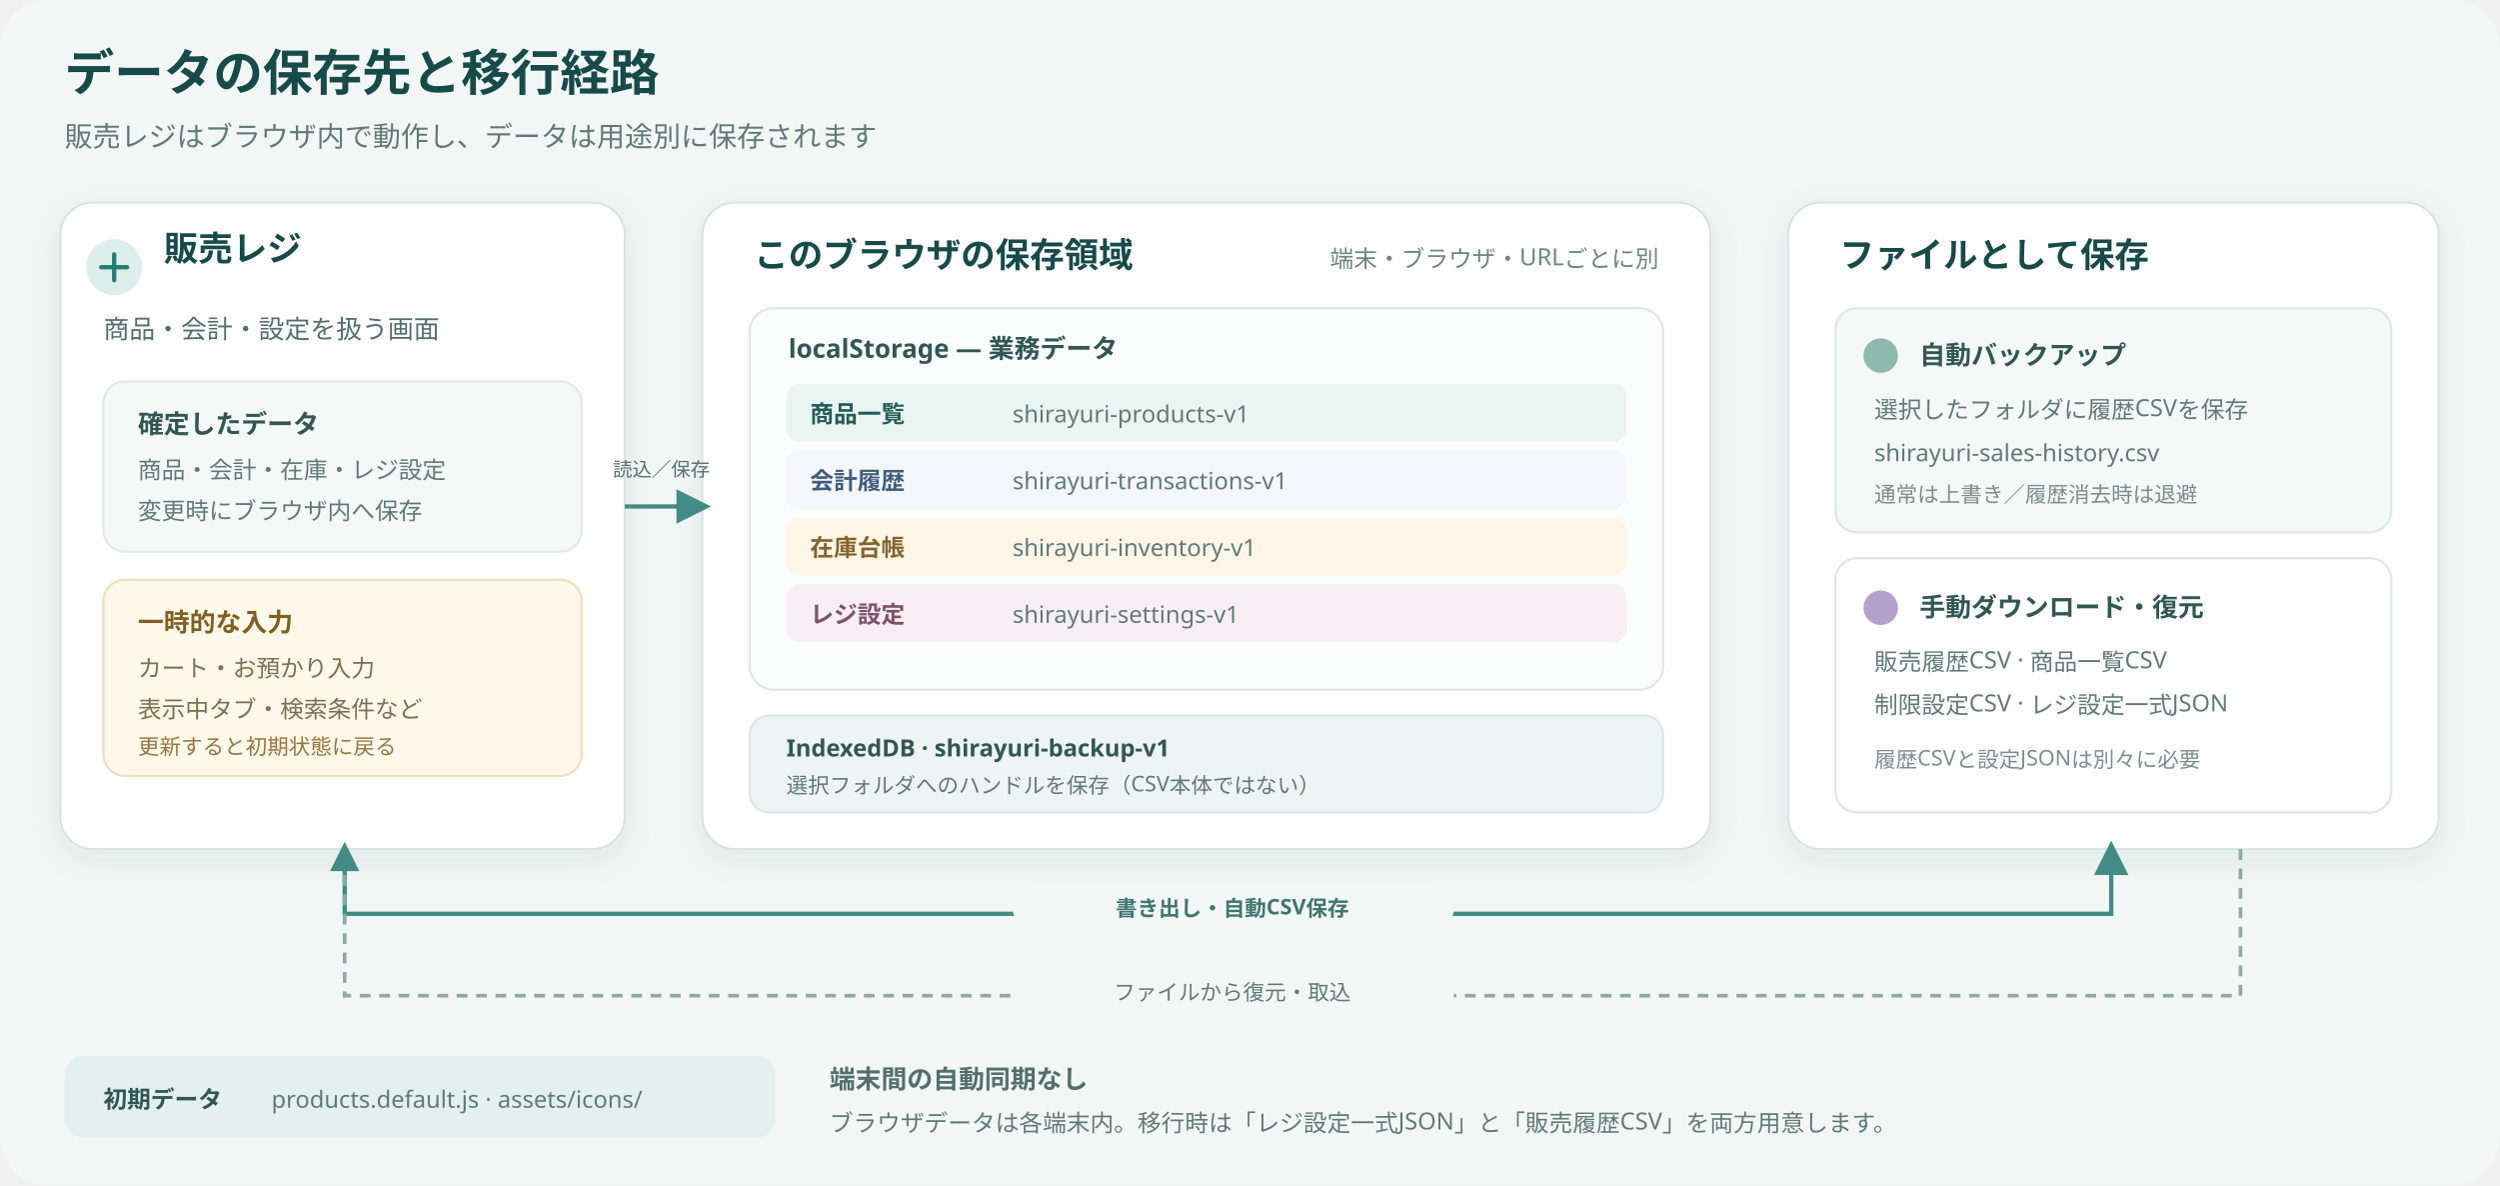
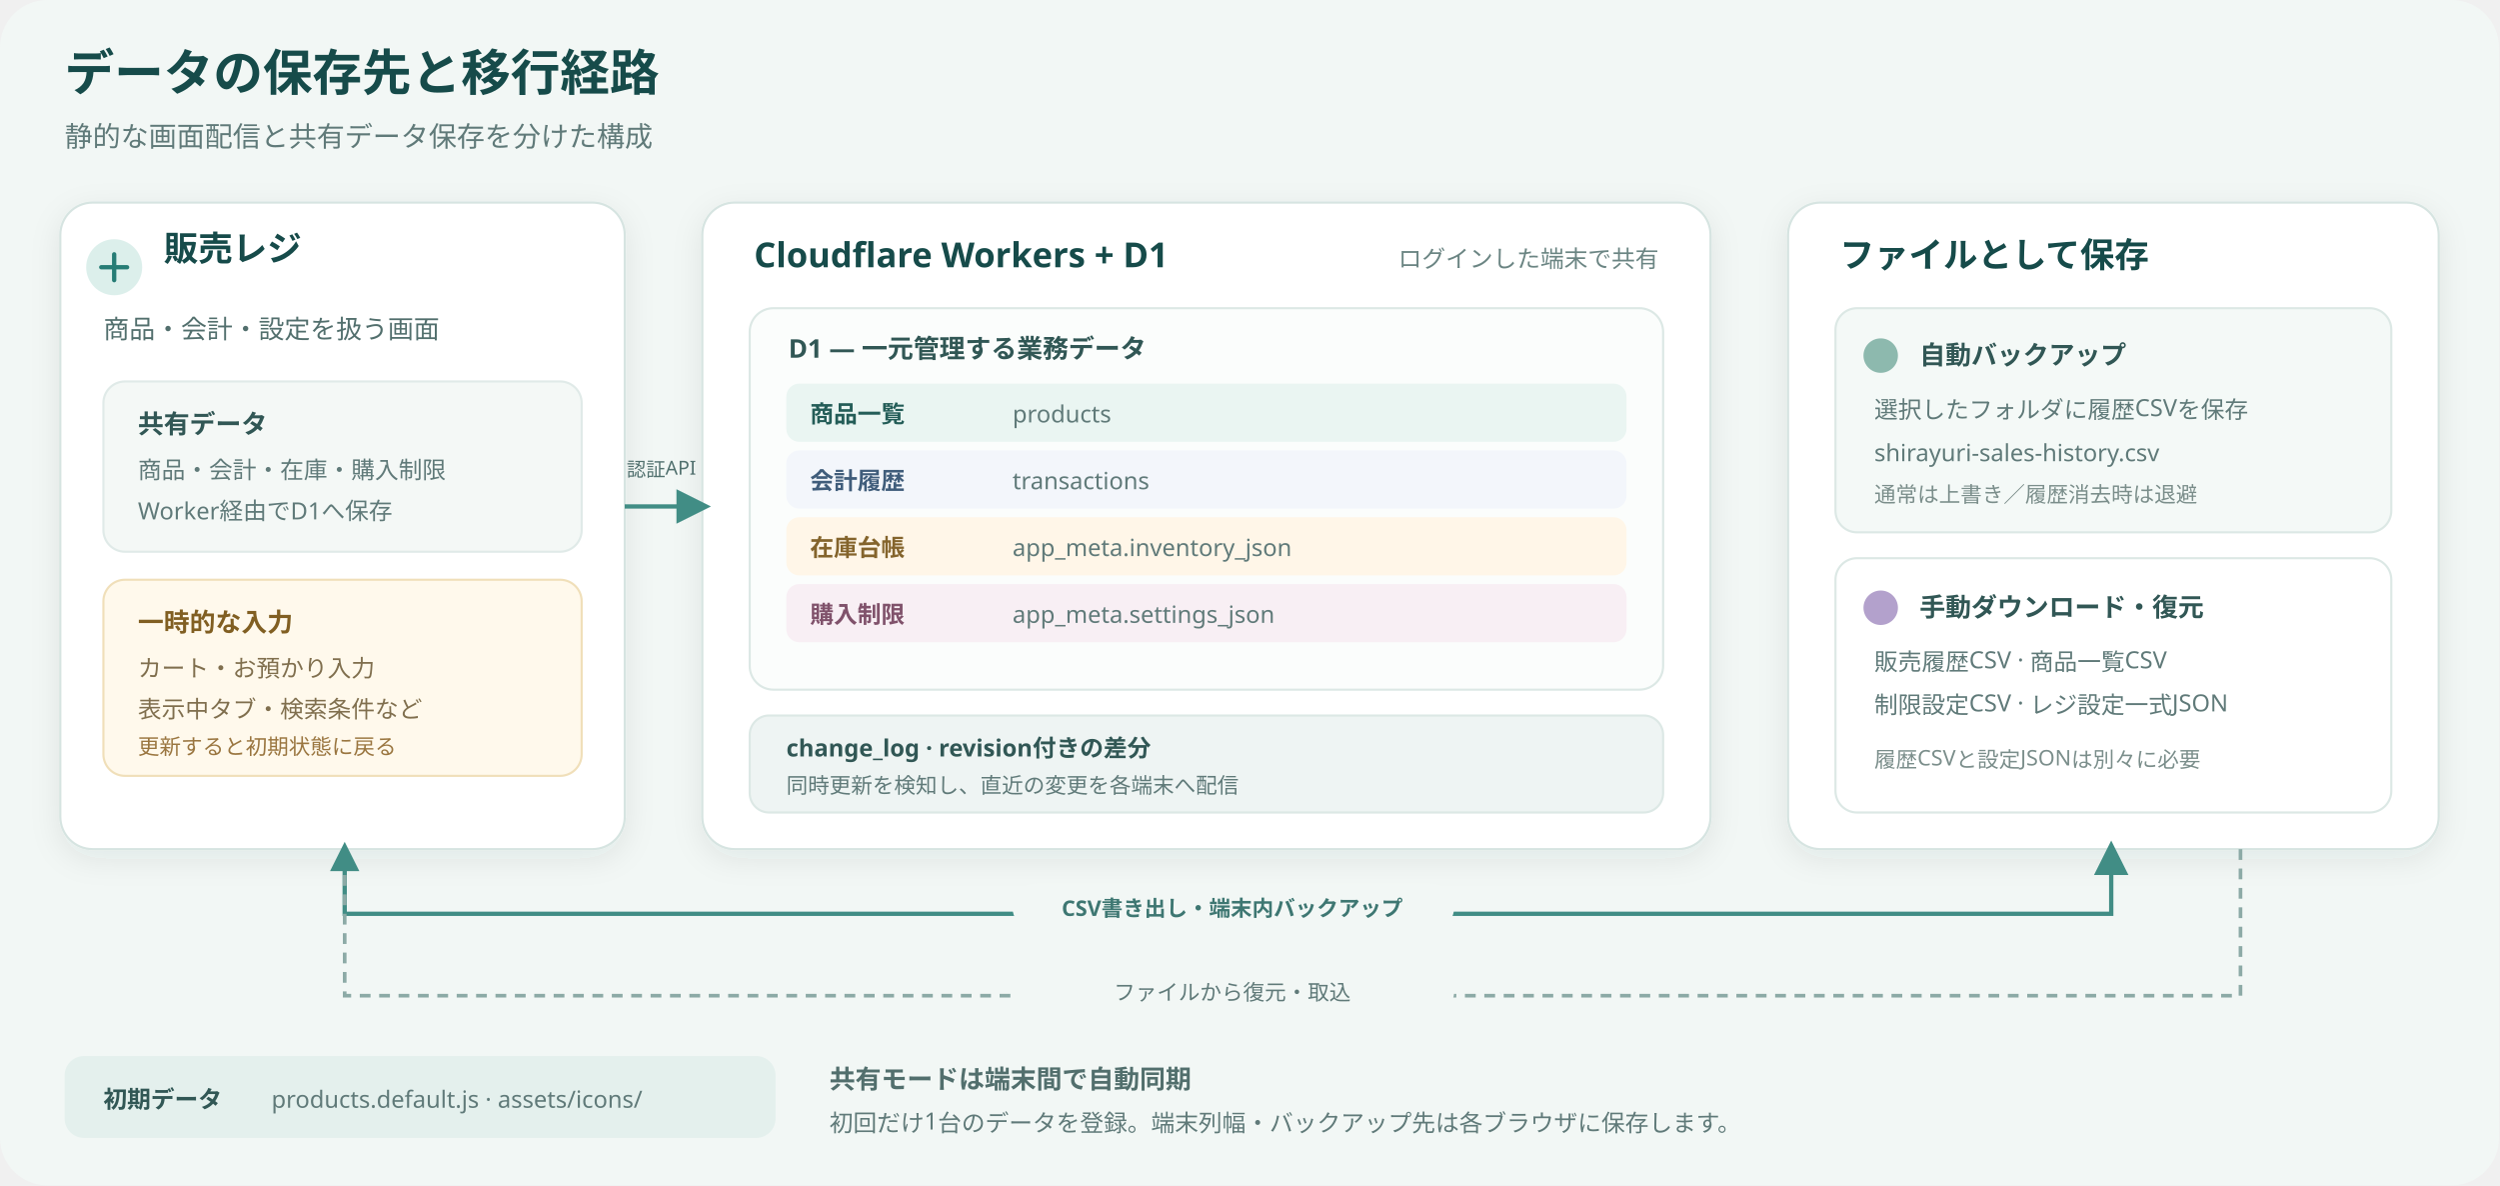
<svg xmlns="http://www.w3.org/2000/svg" viewBox="0 0 1160 550" role="img" aria-labelledby="title desc">
  <defs>
    <filter id="shadow" x="-10%" y="-10%" width="120%" height="130%">
      <feDropShadow dx="0" dy="4" stdDeviation="7" flood-color="#153d3b" flood-opacity=".08" />
    </filter>
    <marker id="arrow" markerWidth="8" markerHeight="8" refX="6" refY="4" orient="auto">
      <path d="M0 0 8 4 0 8Z" fill="#418d85" />
    </marker>
  </defs>
  <rect width="1160" height="550" rx="22" fill="#f2f7f5" />
  <text x="30" y="42" fill="#164b4a" font-family="Yu Gothic UI, Meiryo, sans-serif" font-size="23" font-weight="700">データの保存先と移行経路</text>
-   <text x="30" y="68" fill="#607a79" font-family="Yu Gothic UI, Meiryo, sans-serif" font-size="13">販売レジはブラウザ内で動作し、データは用途別に保存されます</text>
+   <text x="30" y="68" fill="#607a79" font-family="Yu Gothic UI, Meiryo, sans-serif" font-size="13">静的な画面配信と共有データ保存を分けた構成</text>
  <g fill="#fff" stroke="#d6e4e1" filter="url(#shadow)">
    <rect x="28" y="94" width="262" height="300" rx="15" />
    <rect x="326" y="94" width="468" height="300" rx="15" />
    <rect x="830" y="94" width="302" height="300" rx="15" />
  </g>
  <circle cx="53" cy="124" r="13" fill="#dcefeb" />
  <path d="M47 124h12m-6-6v12" stroke="#267c75" stroke-width="2" stroke-linecap="round" />
  <text x="76" y="121" fill="#164b4a" font-family="Yu Gothic UI, Meiryo, sans-serif" font-size="16" font-weight="700">販売レジ</text>
  <text x="48" y="157" fill="#526f6d" font-family="Yu Gothic UI, Meiryo, sans-serif" font-size="12">商品・会計・設定を扱う画面</text>
  <rect x="48" y="177" width="222" height="79" rx="10" fill="#f4f8f6" stroke="#e0eae8" />
-   <text x="64" y="201" fill="#315755" font-family="Yu Gothic UI, Meiryo, sans-serif" font-size="12" font-weight="700">確定したデータ</text>
-   <text x="64" y="222" fill="#607a79" font-family="Yu Gothic UI, Meiryo, sans-serif" font-size="11">商品・会計・在庫・レジ設定</text>
-   <text x="64" y="241" fill="#607a79" font-family="Yu Gothic UI, Meiryo, sans-serif" font-size="11">変更時にブラウザ内へ保存</text>
+   <text x="64" y="201" fill="#315755" font-family="Yu Gothic UI, Meiryo, sans-serif" font-size="12" font-weight="700">共有データ</text>
+   <text x="64" y="222" fill="#607a79" font-family="Yu Gothic UI, Meiryo, sans-serif" font-size="11">商品・会計・在庫・購入制限</text>
+   <text x="64" y="241" fill="#607a79" font-family="Yu Gothic UI, Meiryo, sans-serif" font-size="11">Worker経由でD1へ保存</text>
  <rect x="48" y="269" width="222" height="91" rx="10" fill="#fff9ec" stroke="#f0dfb9" />
  <text x="64" y="293" fill="#815f22" font-family="Yu Gothic UI, Meiryo, sans-serif" font-size="12" font-weight="700">一時的な入力</text>
  <text x="64" y="314" fill="#806f4e" font-family="Yu Gothic UI, Meiryo, sans-serif" font-size="11">カート・お預かり入力</text>
  <text x="64" y="333" fill="#806f4e" font-family="Yu Gothic UI, Meiryo, sans-serif" font-size="11">表示中タブ・検索条件など</text>
  <text x="64" y="350" fill="#9a7640" font-family="Yu Gothic UI, Meiryo, sans-serif" font-size="10">更新すると初期状態に戻る</text>
-   <text x="350" y="124" fill="#164b4a" font-family="Yu Gothic UI, Meiryo, sans-serif" font-size="16" font-weight="700">このブラウザの保存領域</text>
-   <text x="770" y="124" text-anchor="end" fill="#6b8583" font-family="Yu Gothic UI, Meiryo, sans-serif" font-size="11">端末・ブラウザ・URLごとに別</text>
+   <text x="350" y="124" fill="#164b4a" font-family="Yu Gothic UI, Meiryo, sans-serif" font-size="16" font-weight="700">Cloudflare Workers + D1</text>
+   <text x="770" y="124" text-anchor="end" fill="#6b8583" font-family="Yu Gothic UI, Meiryo, sans-serif" font-size="11">ログインした端末で共有</text>
  <rect x="348" y="143" width="424" height="177" rx="11" fill="#fbfdfc" stroke="#dce8e5" />
-   <text x="366" y="166" fill="#315755" font-family="Yu Gothic UI, Meiryo, sans-serif" font-size="12" font-weight="700">localStorage — 業務データ</text>
+   <text x="366" y="166" fill="#315755" font-family="Yu Gothic UI, Meiryo, sans-serif" font-size="12" font-weight="700">D1 — 一元管理する業務データ</text>
  <g font-family="Yu Gothic UI, Meiryo, sans-serif" font-size="11">
    <rect x="365" y="178" width="390" height="27" rx="6" fill="#eaf5f2" />
    <text x="376" y="196" fill="#245d58" font-weight="700">商品一覧</text>
-     <text x="470" y="196" fill="#607a79">shirayuri-products-v1</text>
+     <text x="470" y="196" fill="#607a79">products</text>
    <rect x="365" y="209" width="390" height="27" rx="6" fill="#f3f6fb" />
    <text x="376" y="227" fill="#405d7b" font-weight="700">会計履歴</text>
-     <text x="470" y="227" fill="#607a79">shirayuri-transactions-v1</text>
+     <text x="470" y="227" fill="#607a79">transactions</text>
    <rect x="365" y="240" width="390" height="27" rx="6" fill="#fff6e8" />
    <text x="376" y="258" fill="#84642c" font-weight="700">在庫台帳</text>
-     <text x="470" y="258" fill="#607a79">shirayuri-inventory-v1</text>
+     <text x="470" y="258" fill="#607a79">app_meta.inventory_json</text>
    <rect x="365" y="271" width="390" height="27" rx="6" fill="#f8eff4" />
-     <text x="376" y="289" fill="#80526b" font-weight="700">レジ設定</text>
-     <text x="470" y="289" fill="#607a79">shirayuri-settings-v1</text>
+     <text x="376" y="289" fill="#80526b" font-weight="700">購入制限</text>
+     <text x="470" y="289" fill="#607a79">app_meta.settings_json</text>
  </g>
  <rect x="348" y="332" width="424" height="45" rx="9" fill="#eef4f3" stroke="#dce8e5" />
-   <text x="365" y="351" fill="#315755" font-family="Yu Gothic UI, Meiryo, sans-serif" font-size="11" font-weight="700">IndexedDB · shirayuri-backup-v1</text>
-   <text x="365" y="368" fill="#607a79" font-family="Yu Gothic UI, Meiryo, sans-serif" font-size="10">選択フォルダへのハンドルを保存（CSV本体ではない）</text>
+   <text x="365" y="351" fill="#315755" font-family="Yu Gothic UI, Meiryo, sans-serif" font-size="11" font-weight="700">change_log · revision付きの差分</text>
+   <text x="365" y="368" fill="#607a79" font-family="Yu Gothic UI, Meiryo, sans-serif" font-size="10">同時更新を検知し、直近の変更を各端末へ配信</text>
  <text x="854" y="124" fill="#164b4a" font-family="Yu Gothic UI, Meiryo, sans-serif" font-size="16" font-weight="700">ファイルとして保存</text>
  <rect x="852" y="143" width="258" height="104" rx="10" fill="#f4f9f7" stroke="#dce8e5" />
  <circle cx="873" cy="165" r="8" fill="#8db9ae" />
  <text x="891" y="169" fill="#315755" font-family="Yu Gothic UI, Meiryo, sans-serif" font-size="12" font-weight="700">自動バックアップ</text>
  <text x="870" y="194" fill="#607a79" font-family="Yu Gothic UI, Meiryo, sans-serif" font-size="11">選択したフォルダに履歴CSVを保存</text>
  <text x="870" y="214" fill="#607a79" font-family="Yu Gothic UI, Meiryo, sans-serif" font-size="11">shirayuri-sales-history.csv</text>
  <text x="870" y="233" fill="#7b8e8b" font-family="Yu Gothic UI, Meiryo, sans-serif" font-size="10">通常は上書き／履歴消去時は退避</text>
  <rect x="852" y="259" width="258" height="118" rx="10" fill="#fff" stroke="#dce8e5" />
  <circle cx="873" cy="282" r="8" fill="#b3a1cc" />
  <text x="891" y="286" fill="#315755" font-family="Yu Gothic UI, Meiryo, sans-serif" font-size="12" font-weight="700">手動ダウンロード・復元</text>
  <text x="870" y="311" fill="#607a79" font-family="Yu Gothic UI, Meiryo, sans-serif" font-size="11">販売履歴CSV · 商品一覧CSV</text>
  <text x="870" y="331" fill="#607a79" font-family="Yu Gothic UI, Meiryo, sans-serif" font-size="11">制限設定CSV · レジ設定一式JSON</text>
  <text x="870" y="356" fill="#7b8e8b" font-family="Yu Gothic UI, Meiryo, sans-serif" font-size="10">履歴CSVと設定JSONは別々に必要</text>
  <path d="M290 235h36" fill="none" stroke="#418d85" stroke-width="2" marker-start="url(#arrow-start)" marker-end="url(#arrow)" />
-   <text x="307" y="221" text-anchor="middle" fill="#52716f" font-family="Yu Gothic UI, Meiryo, sans-serif" font-size="9">読込／保存</text>
+   <text x="307" y="221" text-anchor="middle" fill="#52716f" font-family="Yu Gothic UI, Meiryo, sans-serif" font-size="9">認証API</text>
  <path d="M160 394v30h820v-30" fill="none" stroke="#418d85" stroke-width="2" marker-end="url(#arrow)" />
  <rect x="470" y="410" width="205" height="22" rx="11" fill="#f2f7f5" />
-   <text x="572" y="425" text-anchor="middle" fill="#3e7772" font-family="Yu Gothic UI, Meiryo, sans-serif" font-size="10" font-weight="700">書き出し・自動CSV保存</text>
+   <text x="572" y="425" text-anchor="middle" fill="#3e7772" font-family="Yu Gothic UI, Meiryo, sans-serif" font-size="10" font-weight="700">CSV書き出し・端末内バックアップ</text>
  <path d="M1040 394v68H160v-68" fill="none" stroke="#8caaa6" stroke-width="1.7" stroke-dasharray="5 4" marker-end="url(#arrow)" />
  <rect x="470" y="449" width="205" height="22" rx="11" fill="#f2f7f5" />
  <text x="572" y="464" text-anchor="middle" fill="#607a79" font-family="Yu Gothic UI, Meiryo, sans-serif" font-size="10">ファイルから復元・取込</text>
  <rect x="30" y="490" width="330" height="38" rx="9" fill="#e4f0ed" />
  <text x="48" y="514" fill="#315755" font-family="Yu Gothic UI, Meiryo, sans-serif" font-size="11" font-weight="700">初期データ</text>
  <text x="126" y="514" fill="#607a79" font-family="Yu Gothic UI, Meiryo, sans-serif" font-size="11">products.default.js · assets/icons/</text>
-   <text x="385" y="505" fill="#526f6d" font-family="Yu Gothic UI, Meiryo, sans-serif" font-size="12" font-weight="700">端末間の自動同期なし</text>
-   <text x="385" y="525" fill="#607a79" font-family="Yu Gothic UI, Meiryo, sans-serif" font-size="11">ブラウザデータは各端末内。移行時は「レジ設定一式JSON」と「販売履歴CSV」を両方用意します。</text>
+   <text x="385" y="505" fill="#526f6d" font-family="Yu Gothic UI, Meiryo, sans-serif" font-size="12" font-weight="700">共有モードは端末間で自動同期</text>
+   <text x="385" y="525" fill="#607a79" font-family="Yu Gothic UI, Meiryo, sans-serif" font-size="11">初回だけ1台のデータを登録。端末列幅・バックアップ先は各ブラウザに保存します。</text>
</svg>
